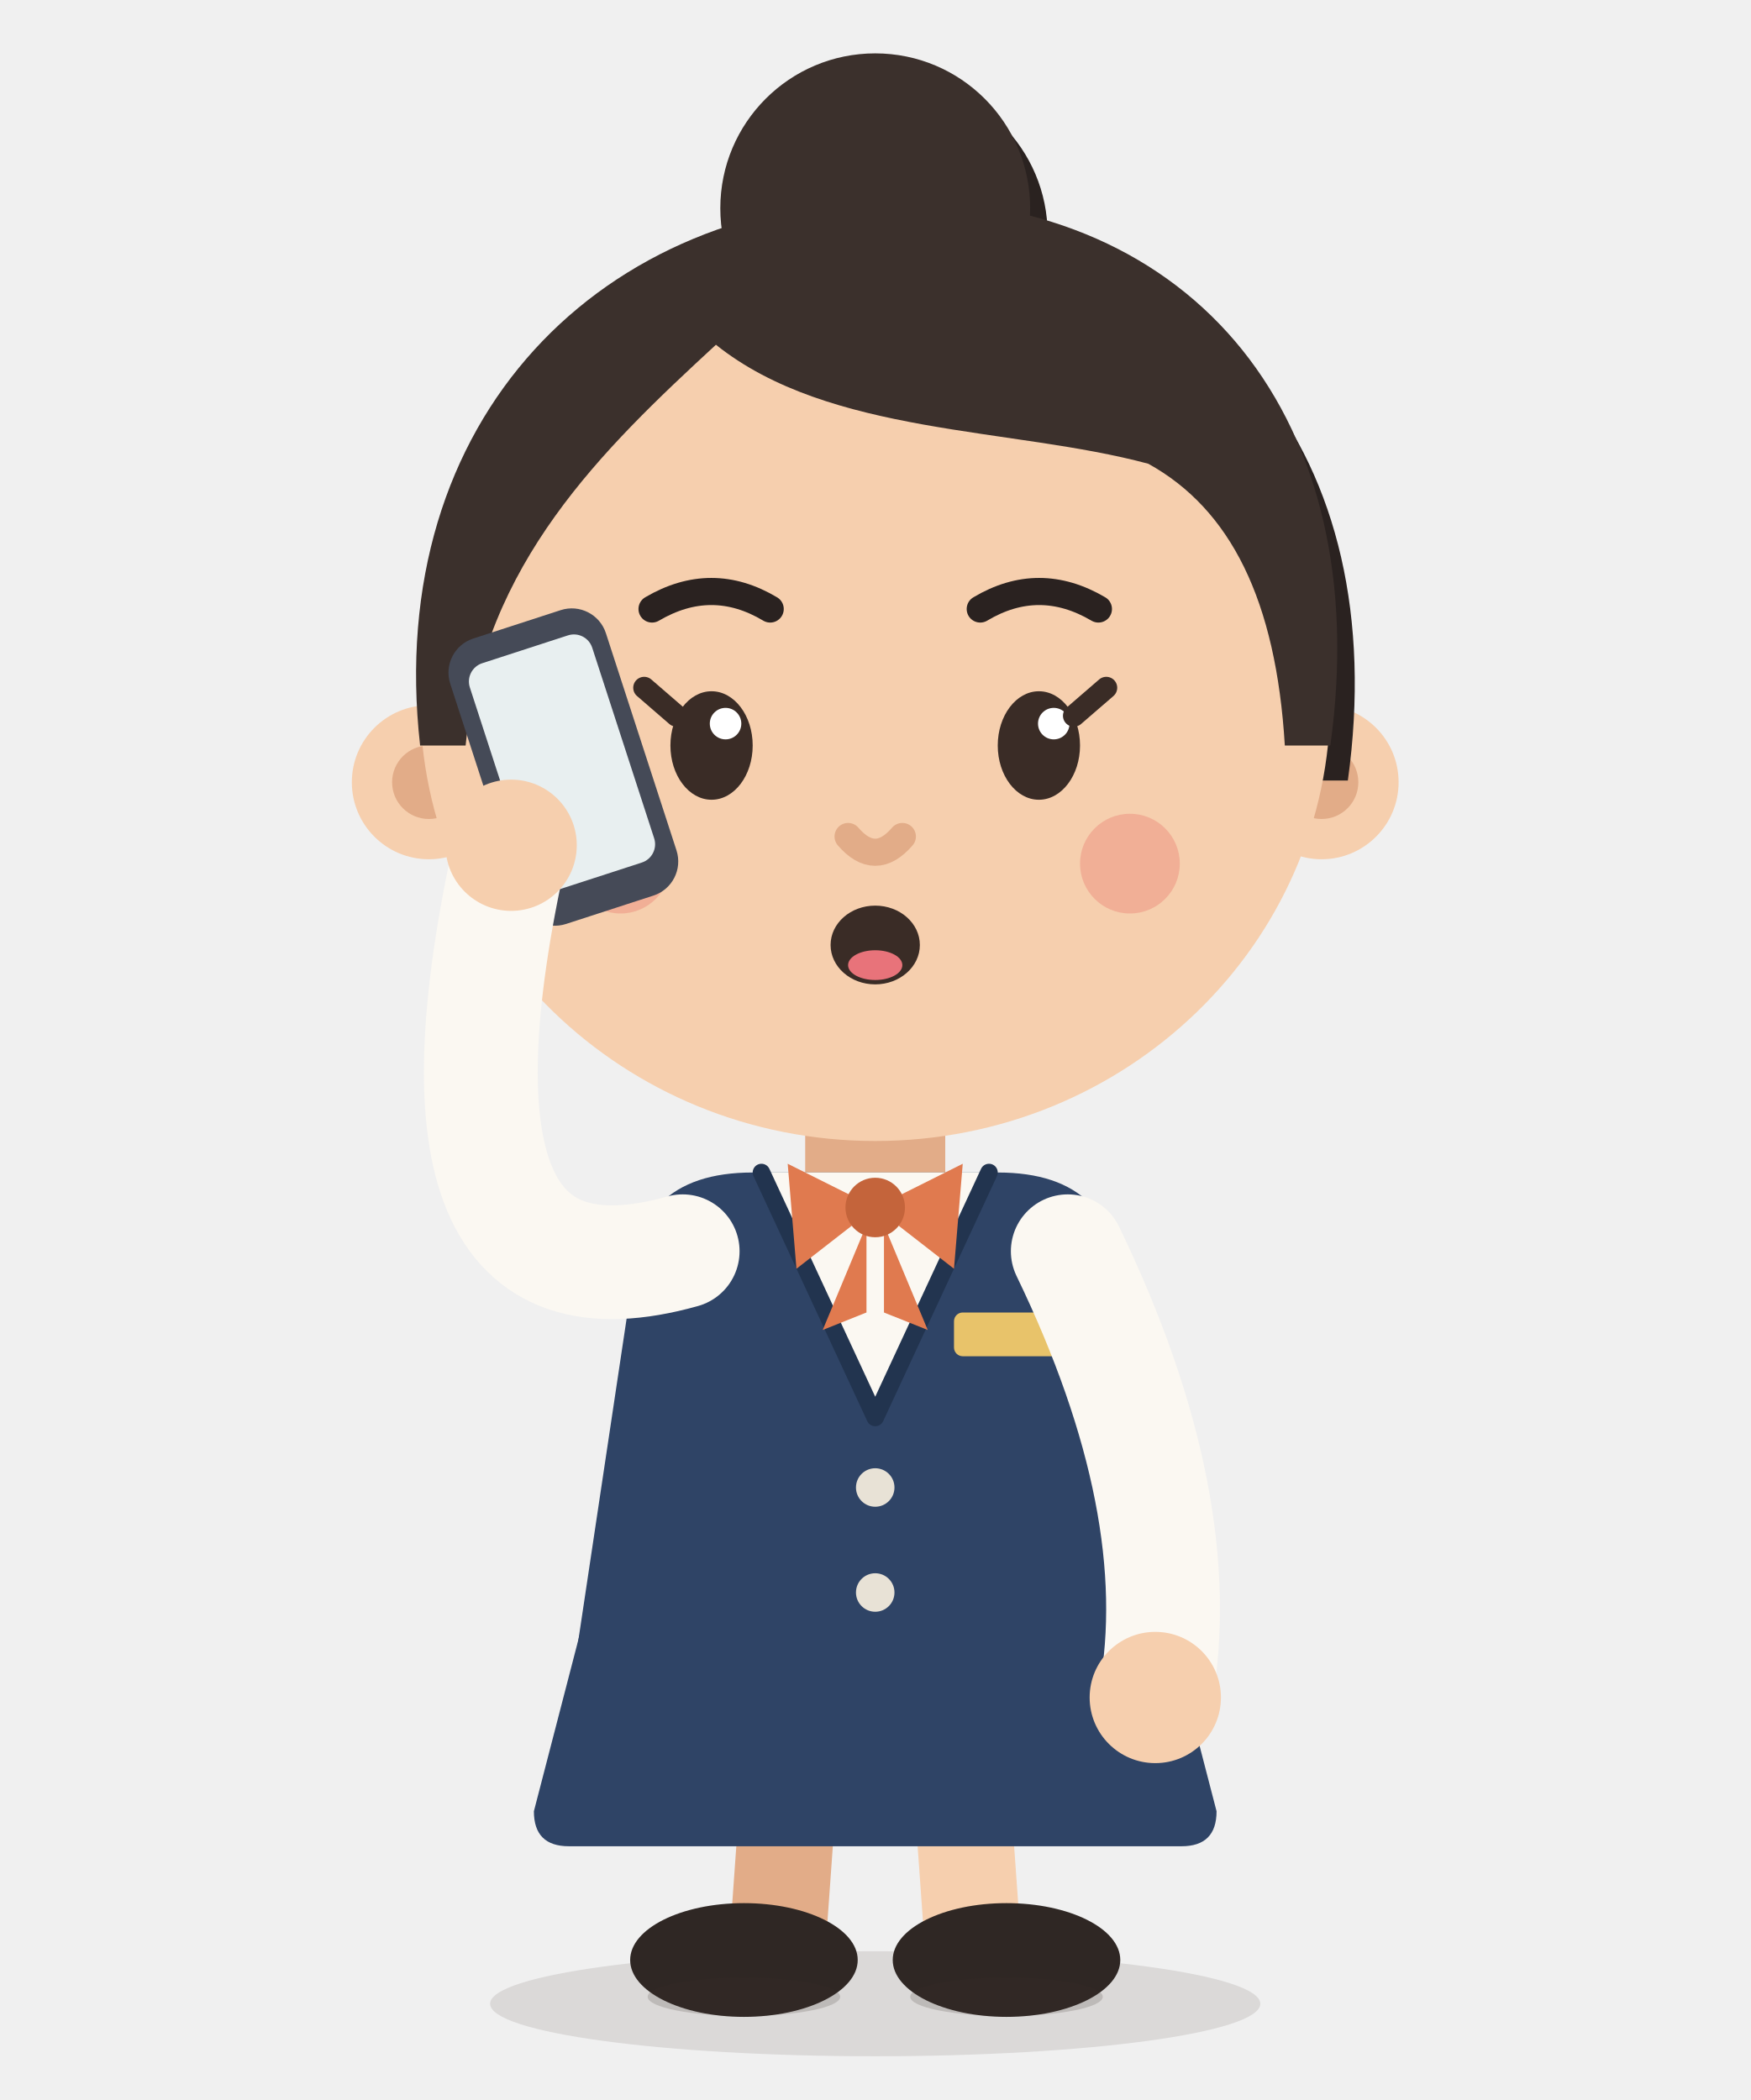
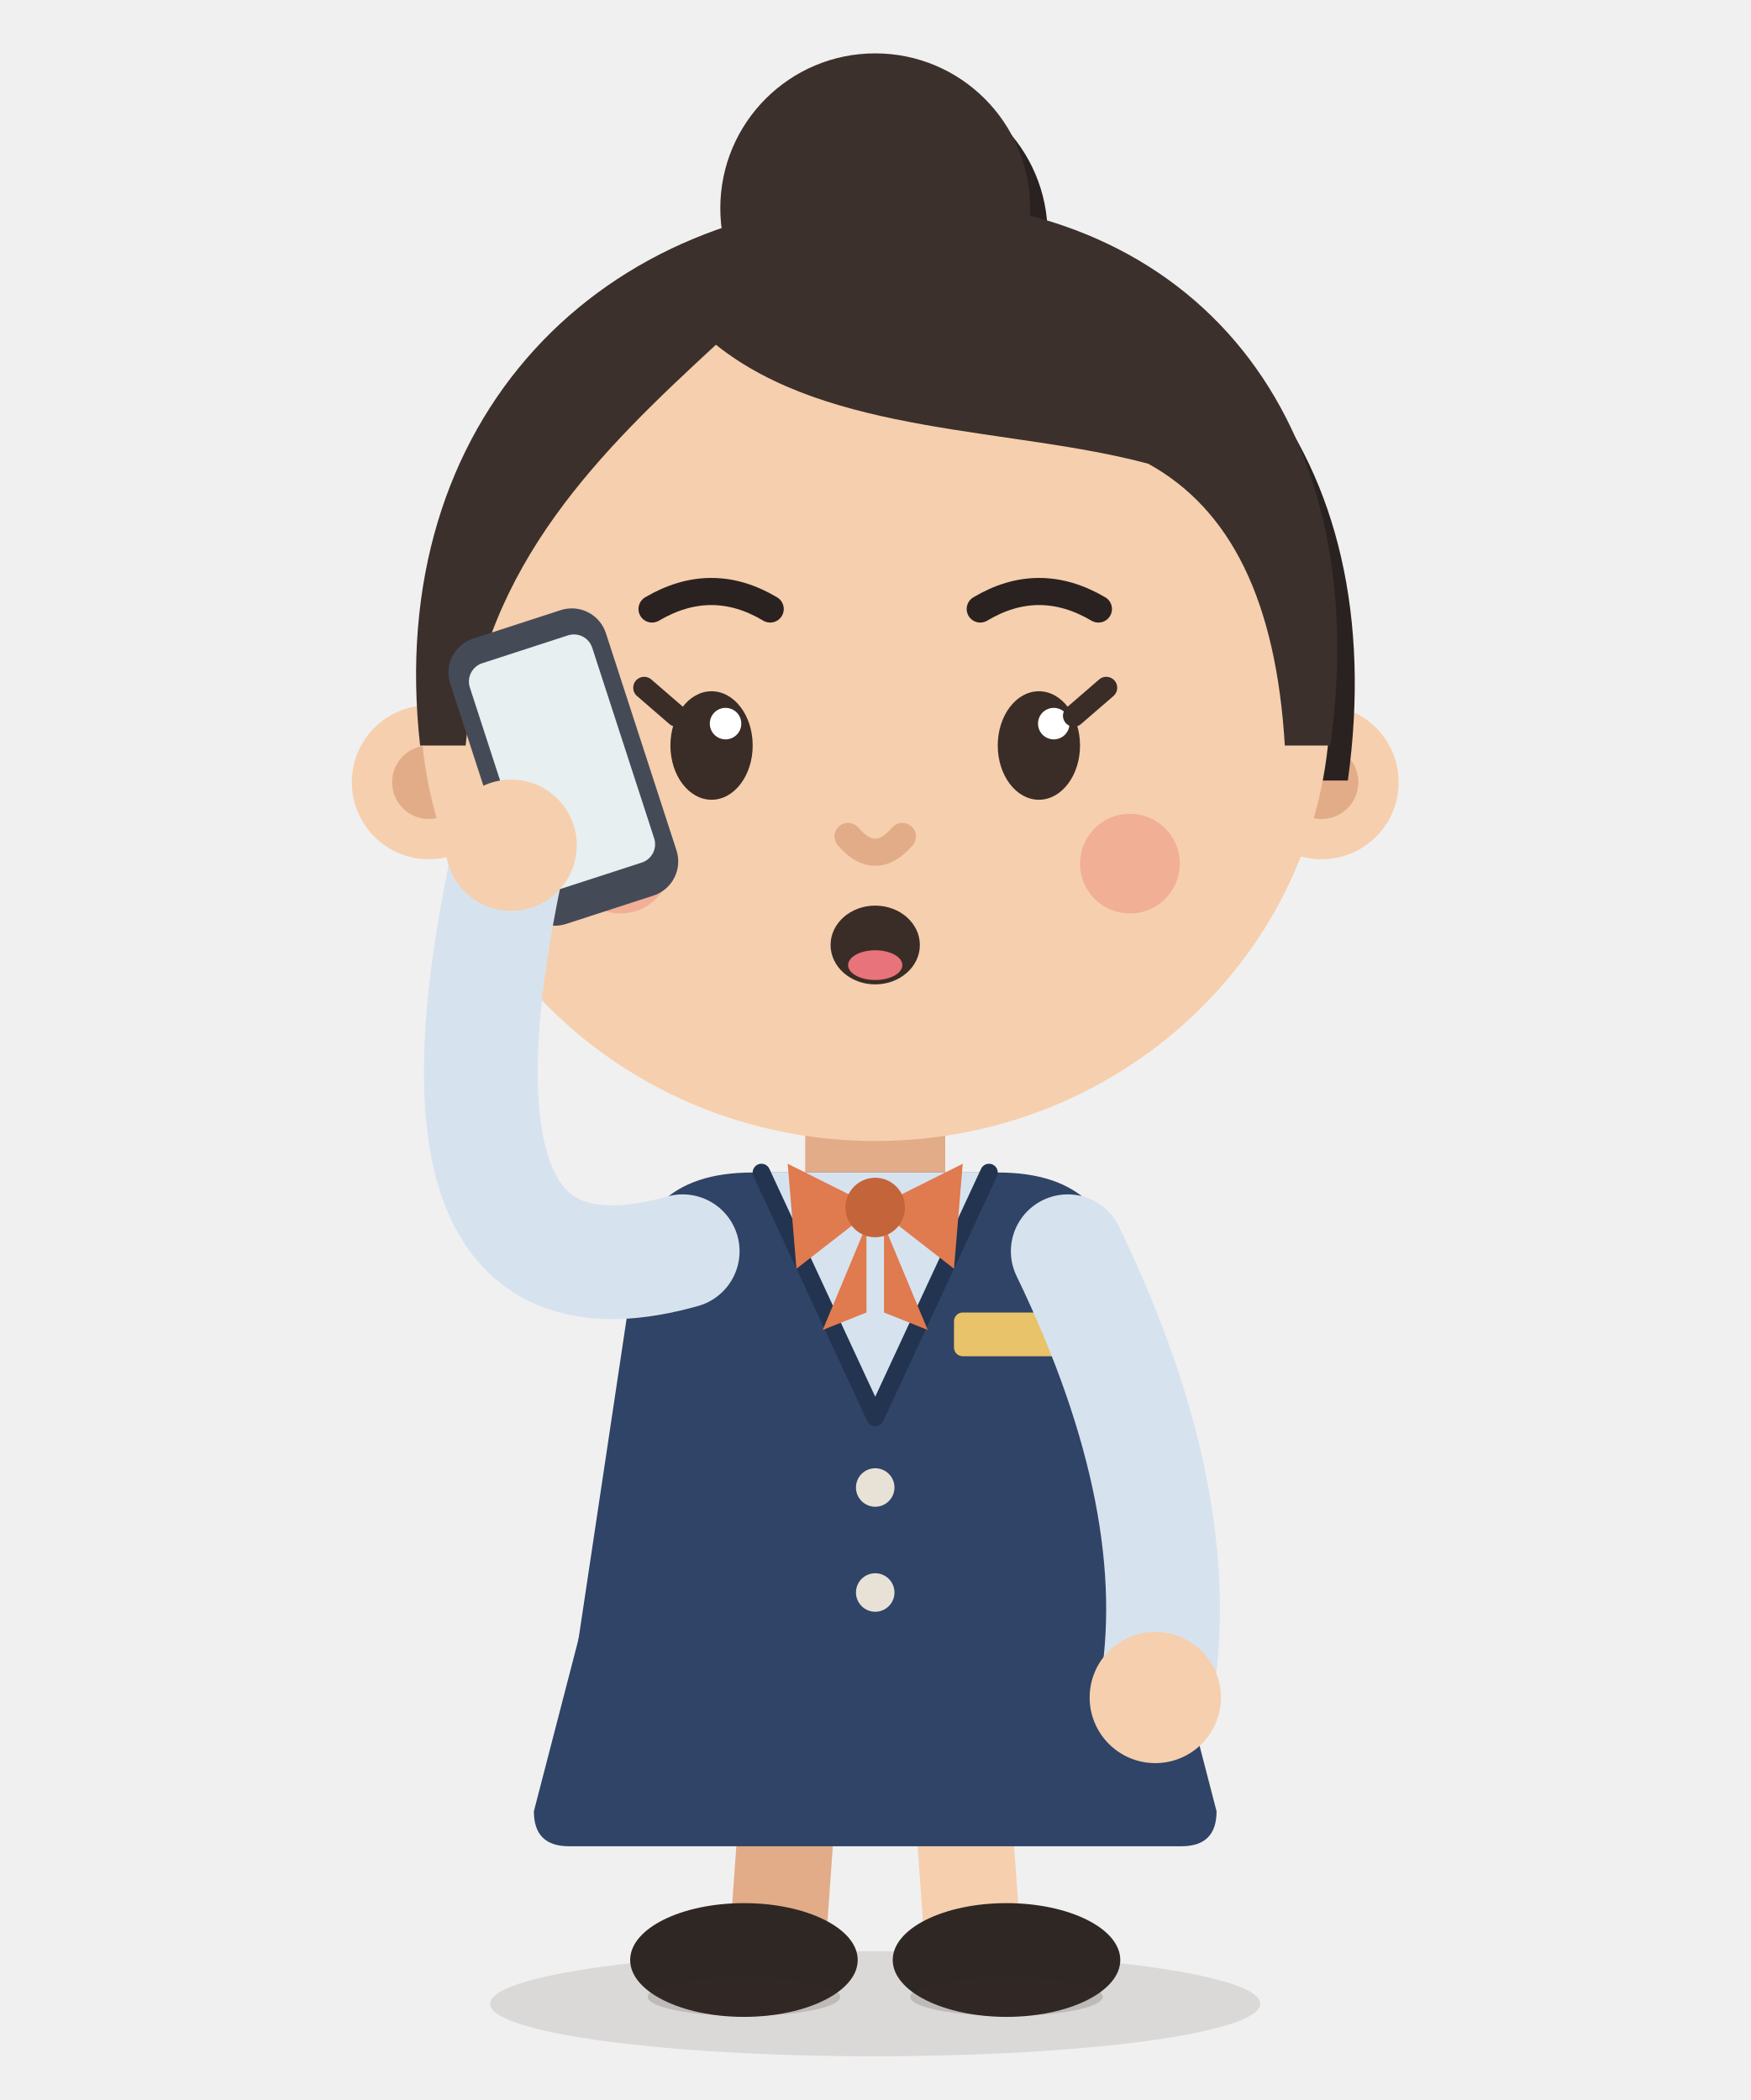
<svg xmlns="http://www.w3.org/2000/svg" viewBox="0 0 200 240" width="200" height="240">
  <ellipse cx="100" cy="229" rx="44" ry="6" fill="#3A2C26" opacity=".12" />
  <g transform="translate(2 3)">
    <circle cx="100" cy="23.8" r="17.7" fill="#2A2220" />
  </g>
  <circle cx="100" cy="23.8" r="17.7" fill="#3B302C" />
  <path d="M90 206L89 220" fill="none" stroke="#E2AC88" stroke-width="11" stroke-linecap="round" stroke-linejoin="round" />
  <path d="M110 206L111 220" fill="none" stroke="#F6CFAE" stroke-width="11" stroke-linecap="round" stroke-linejoin="round" />
  <path d="M68 180H132L139 207Q139 211 135 211H65Q61 211 61 207Z" fill="#2F4466" />
  <ellipse cx="85" cy="224" rx="13" ry="6.5" fill="#2F2724" />
  <ellipse cx="115" cy="224" rx="13" ry="6.5" fill="#2F2724" />
  <ellipse cx="85" cy="228.2" rx="11" ry="2.2" fill="#3A2C26" opacity=".18" />
  <ellipse cx="115" cy="228.2" rx="11" ry="2.2" fill="#3A2C26" opacity=".18" />
  <rect x="92" y="116.4" width="16" height="23.6" fill="#E2AC88" />
  <path d="M72 148Q72 134 86 134L114 134Q128 134 128 148L134 188Q134 194 128 194L72 194Q66 194 66 188Z" fill="#2F4466" />
-   <path d="M87 134L113 134L100 162Z" fill="#FBF8F2" />
+   <path d="M87 134L113 134L100 162Z" fill="#D6E3EF" />
  <path d="M87 134L100 162M113 134L100 162" fill="none" stroke="#22344F" stroke-width="2" stroke-linecap="round" stroke-linejoin="round" />
  <circle cx="100" cy="170" r="2.2" fill="#E8E2D6" />
  <circle cx="100" cy="182" r="2.2" fill="#E8E2D6" />
  <path d="M100 138L90 133L91 145ZM100 138L110 133L109 145Z" fill="#E07A4F" />
  <path d="M99 140L94 152L99 150ZM101 140L106 152L101 150Z" fill="#E07A4F" />
  <circle cx="100" cy="138" r="3.4" fill="#C4643B" />
  <rect x="109" y="150" width="13" height="5" rx="1" fill="#E8C36A" />
  <circle cx="49" cy="89.4" r="8.8" fill="#F6CFAE" />
  <circle cx="151" cy="89.4" r="8.8" fill="#F6CFAE" />
  <circle cx="49" cy="89.4" r="4.2" fill="#E2AC88" />
  <circle cx="151" cy="89.4" r="4.2" fill="#E2AC88" />
  <g transform="translate(2 4)">
    <path d="M 48 85.2 C 43.8 47.8 68.8 22.8 102.6 22.8 C 136.4 22.8 157.2 47.8 152 85.2 L 146.8 85.2 C 145.8 68.6 140.6 58.2 131.2 53 C 115.6 48.8 94.8 49.8 81.8 39.4 C 68.8 51.4 55.3 64.4 53.2 85.2 Z" fill="#2A2220" />
  </g>
  <ellipse cx="100" cy="80" rx="52" ry="50.4" fill="#F6CFAE" />
  <path d="M 48 85.2 C 43.8 47.8 68.8 22.8 102.6 22.8 C 136.4 22.8 157.2 47.8 152 85.2 L 146.8 85.2 C 145.8 68.6 140.6 58.2 131.2 53 C 115.6 48.8 94.8 49.8 81.8 39.4 C 68.8 51.4 55.3 64.4 53.2 85.2 Z" fill="#3B302C" />
  <circle cx="70.9" cy="98.7" r="5.7" fill="#EE9A86" opacity=".6" />
  <circle cx="129.1" cy="98.7" r="5.7" fill="#EE9A86" opacity=".6" />
  <ellipse cx="81.3" cy="85.2" rx="4.7" ry="6.2" fill="#3A2C26" />
  <circle cx="82.9" cy="82.7" r="1.8" fill="#FFFFFF" />
  <path d="M77.3 81.8L73.6 78.6" fill="none" stroke="#3A2C26" stroke-width="2.5" stroke-linecap="round" stroke-linejoin="round" />
  <path d="M74.5 69.6Q81.3 65.6 88 69.6" fill="none" stroke="#2A2220" stroke-width="3.1" stroke-linecap="round" stroke-linejoin="round" />
  <ellipse cx="118.7" cy="85.2" rx="4.7" ry="6.2" fill="#3A2C26" />
  <circle cx="120.4" cy="82.7" r="1.8" fill="#FFFFFF" />
  <path d="M122.7 81.8L126.4 78.6" fill="none" stroke="#3A2C26" stroke-width="2.5" stroke-linecap="round" stroke-linejoin="round" />
  <path d="M125.5 69.6Q118.7 65.6 112 69.6" fill="none" stroke="#2A2220" stroke-width="3.1" stroke-linecap="round" stroke-linejoin="round" />
  <path d="M96.9 95.6Q100 99.2 103.1 95.6" fill="none" stroke="#E2AC88" stroke-width="3.1" stroke-linecap="round" stroke-linejoin="round" />
  <ellipse cx="100" cy="108" rx="5.1" ry="4.5" fill="#3A2C26" />
  <ellipse cx="100" cy="110.3" rx="3.1" ry="1.7" fill="#E8737A" />
  <g transform="rotate(-18 64.4 87.6)">
    <rect x="55" y="70.5" width="18.7" height="34.3" rx="4.1" fill="#454A57" />
    <rect x="57" y="73.5" width="14.7" height="27.3" rx="2.2" fill="#E8EFF0" />
  </g>
-   <path d="M78 143Q46 152 58.4 96.6" fill="none" stroke="#FBF8F2" stroke-width="13" stroke-linecap="round" stroke-linejoin="round" />
+   <path d="M78 143Q46 152 58.4 96.6" fill="none" stroke="#D6E3EF" stroke-width="13" stroke-linecap="round" stroke-linejoin="round" />
  <circle cx="58.4" cy="96.6" r="7.5" fill="#F6CFAE" />
-   <path d="M122 143Q136 172 132 194" fill="none" stroke="#FBF8F2" stroke-width="13" stroke-linecap="round" stroke-linejoin="round" />
+   <path d="M122 143Q136 172 132 194" fill="none" stroke="#D6E3EF" stroke-width="13" stroke-linecap="round" stroke-linejoin="round" />
  <circle cx="132" cy="194" r="7.5" fill="#F6CFAE" />
</svg>
